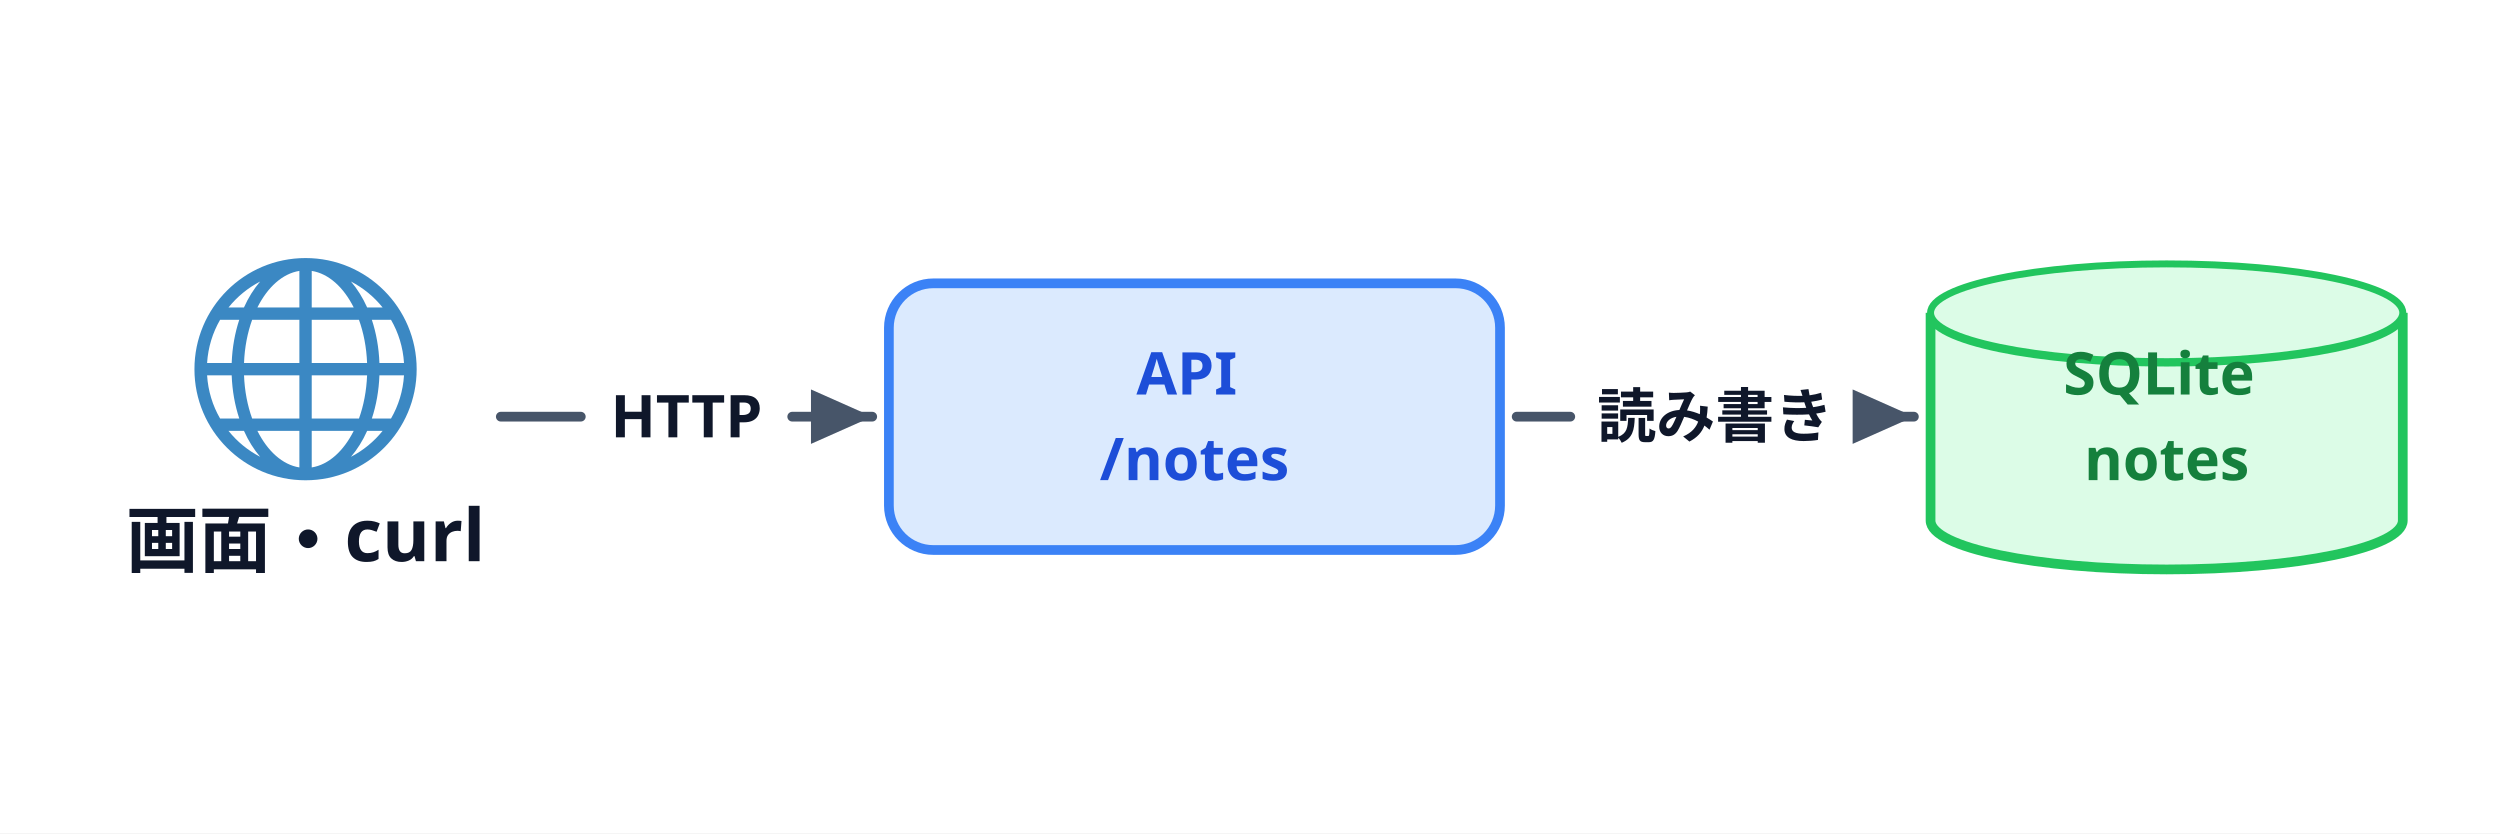
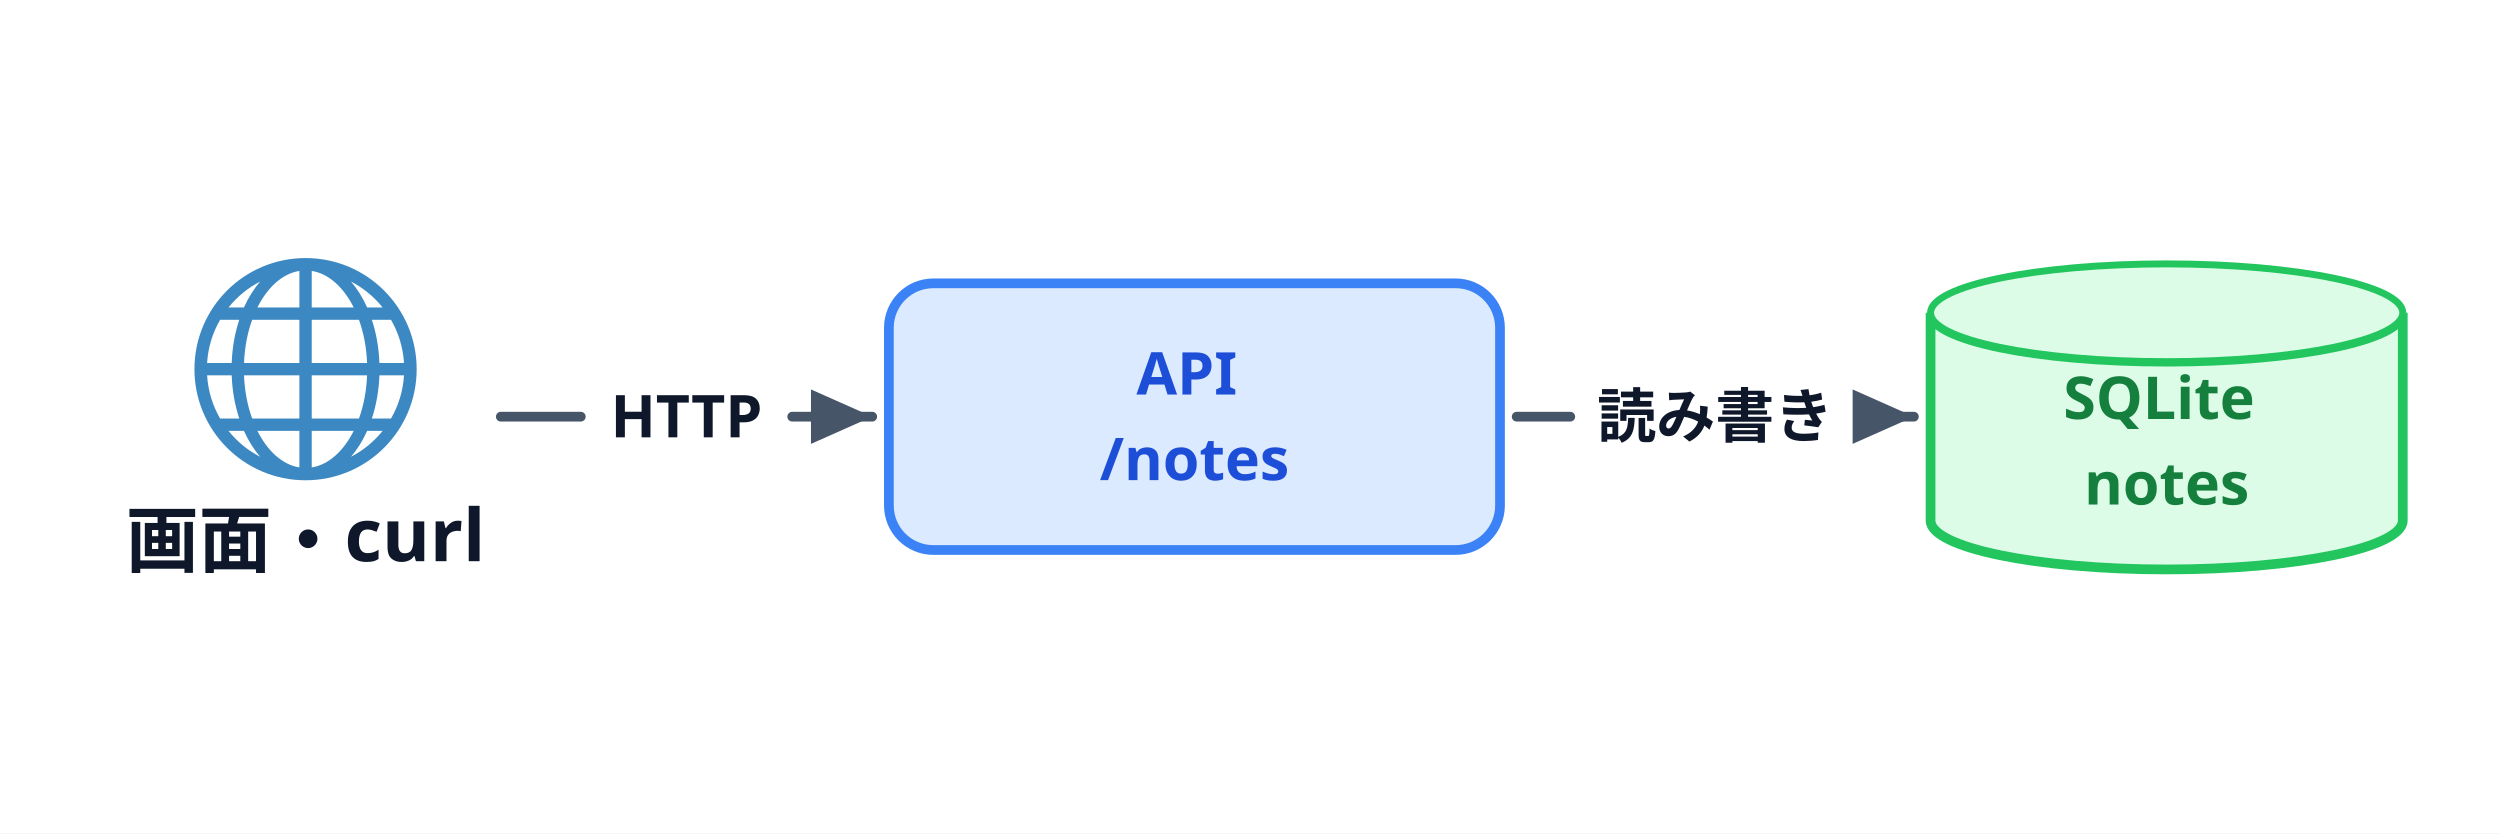
<svg xmlns="http://www.w3.org/2000/svg" width="900" height="300" viewBox="0 0 900 300" font-family="'Hiragino Sans','Noto Sans JP','Yu Gothic','Segoe UI',sans-serif">
  <defs>
    <marker id="aR" viewBox="0 0 10 10" refX="9" refY="5" markerWidth="7" markerHeight="7" orient="auto-start-reverse">
      <path d="M0 1 L9 5 L0 9 z" fill="#475569" />
    </marker>
    <marker id="aRsub" viewBox="0 0 10 10" refX="9" refY="5" markerWidth="7" markerHeight="7" orient="auto-start-reverse">
      <path d="M0 1 L9 5 L0 9 z" fill="#94a3b8" />
    </marker>
  </defs>
  <rect x="0" y="0" width="900" height="300" fill="#ffffff" />
  <svg x="70.0" y="92.9" width="80.0" height="80.0" viewBox="0 0 36 36">
    <path fill="#3B88C3" d="M18 0C8.059 0 0 8.059 0 18s8.059 18 18 18 18-8.059 18-18S27.941 0 18 0zM2.05 19h3.983c.092 2.506.522 4.871 1.229 7H4.158c-1.207-2.083-1.95-4.459-2.108-7zM19 8V2.081c2.747.436 5.162 2.655 6.799 5.919H19zm7.651 2c.754 2.083 1.219 4.46 1.317 7H19v-7h7.651zM17 2.081V8h-6.799C11.837 4.736 14.253 2.517 17 2.081zM17 10v7H8.032c.098-2.54.563-4.917 1.317-7H17zM6.034 17H2.05c.158-2.54.901-4.917 2.107-7h3.104c-.705 2.129-1.135 4.495-1.227 7zm1.998 2H17v7H9.349c-.754-2.083-1.219-4.459-1.317-7zM17 28v5.919c-2.747-.437-5.163-2.655-6.799-5.919H17zm2 5.919V28h6.8c-1.637 3.264-4.053 5.482-6.8 5.919zM19 26v-7h8.969c-.099 2.541-.563 4.917-1.317 7H19zm10.967-7h3.982c-.157 2.541-.9 4.917-2.107 7h-3.104c.706-2.129 1.136-4.494 1.229-7zm0-2c-.093-2.505-.523-4.871-1.229-7h3.104c1.207 2.083 1.95 4.46 2.107 7h-3.982zm.512-9h-2.503c-.717-1.604-1.606-3.015-2.619-4.199C27.346 4.833 29.089 6.267 30.479 8zM10.643 3.801C9.629 4.985 8.74 6.396 8.023 8H5.521c1.39-1.733 3.133-3.166 5.122-4.199zM5.521 28h2.503c.716 1.604 1.605 3.015 2.619 4.198C8.654 31.166 6.911 29.733 5.521 28zm19.836 4.198c1.014-1.184 1.902-2.594 2.619-4.198h2.503c-1.39 1.733-3.133 3.166-5.122 4.198z" />
  </svg>
  <text x="110" y="203.925" text-anchor="middle" font-size="26.25" fill="#0f172a" font-weight="700">画面・curl</text>
  <rect x="320" y="102" width="220" height="96" rx="16" fill="#dbeafe" stroke="#3b82f6" stroke-width="3.5" />
  <text x="430" y="142.031" text-anchor="middle" font-size="21.25" fill="#1d4ed8" font-weight="600">
    <tspan x="430" dy="0">API</tspan>
    <tspan x="430" dy="30.812">/notes</tspan>
  </text>
  <path d="M695.0 112.6 A85.0 17.6 0 0 0 865.0 112.6 L865.0 187.4 A85.0 17.6 0 0 1 695.0 187.4 Z" fill="#dcfce7" stroke="#22c55e" stroke-width="3.5" />
  <ellipse cx="780.0" cy="112.6" rx="85.0" ry="17.6" fill="#dcfce7" stroke="#22c55e" stroke-width="2.5" />
-   <text x="780" y="142.031" text-anchor="middle" font-size="21.25" fill="#15803d" font-weight="600">
+   <text x="780" y="150.831" text-anchor="middle" font-size="21.25" fill="#15803d" font-weight="600">
    <tspan x="780" dy="0">SQLite</tspan>
    <tspan x="780" dy="30.812">notes</tspan>
  </text>
  <path d="M180.29 150.00 L209.09 150.00" fill="none" stroke="#475569" stroke-width="3.5" stroke-linecap="round" stroke-linejoin="round" />
  <path d="M285.20 150.00 L314.00 150.00" fill="none" stroke="#475569" stroke-width="3.5" stroke-linecap="round" stroke-linejoin="round" marker-end="url(#aR)" />
  <text x="247.146" y="157.438" text-anchor="middle" font-size="21.25" fill="#0f172a" font-weight="600">HTTP</text>
  <path d="M546.00 150.00 L565.30 150.00" fill="none" stroke="#475569" stroke-width="3.5" stroke-linecap="round" stroke-linejoin="round" />
  <path d="M669.70 150.00 L689.00 150.00" fill="none" stroke="#475569" stroke-width="3.5" stroke-linecap="round" stroke-linejoin="round" marker-end="url(#aR)" />
  <text x="617.5" y="157.438" text-anchor="middle" font-size="21.25" fill="#0f172a" font-weight="600">読み書き</text>
</svg>
